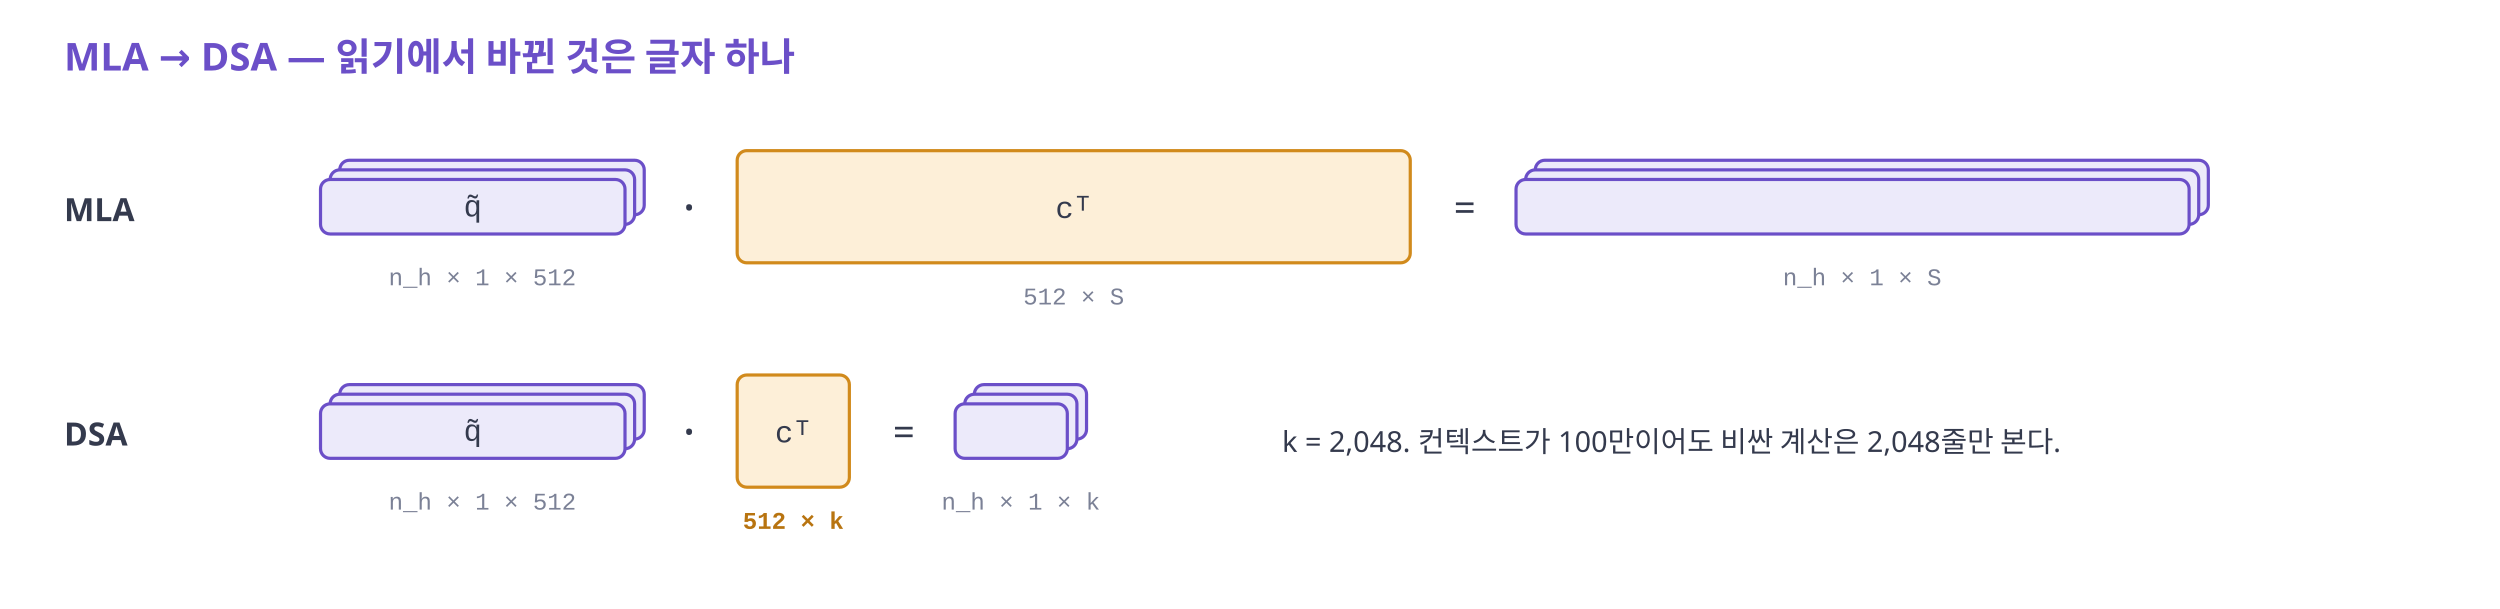
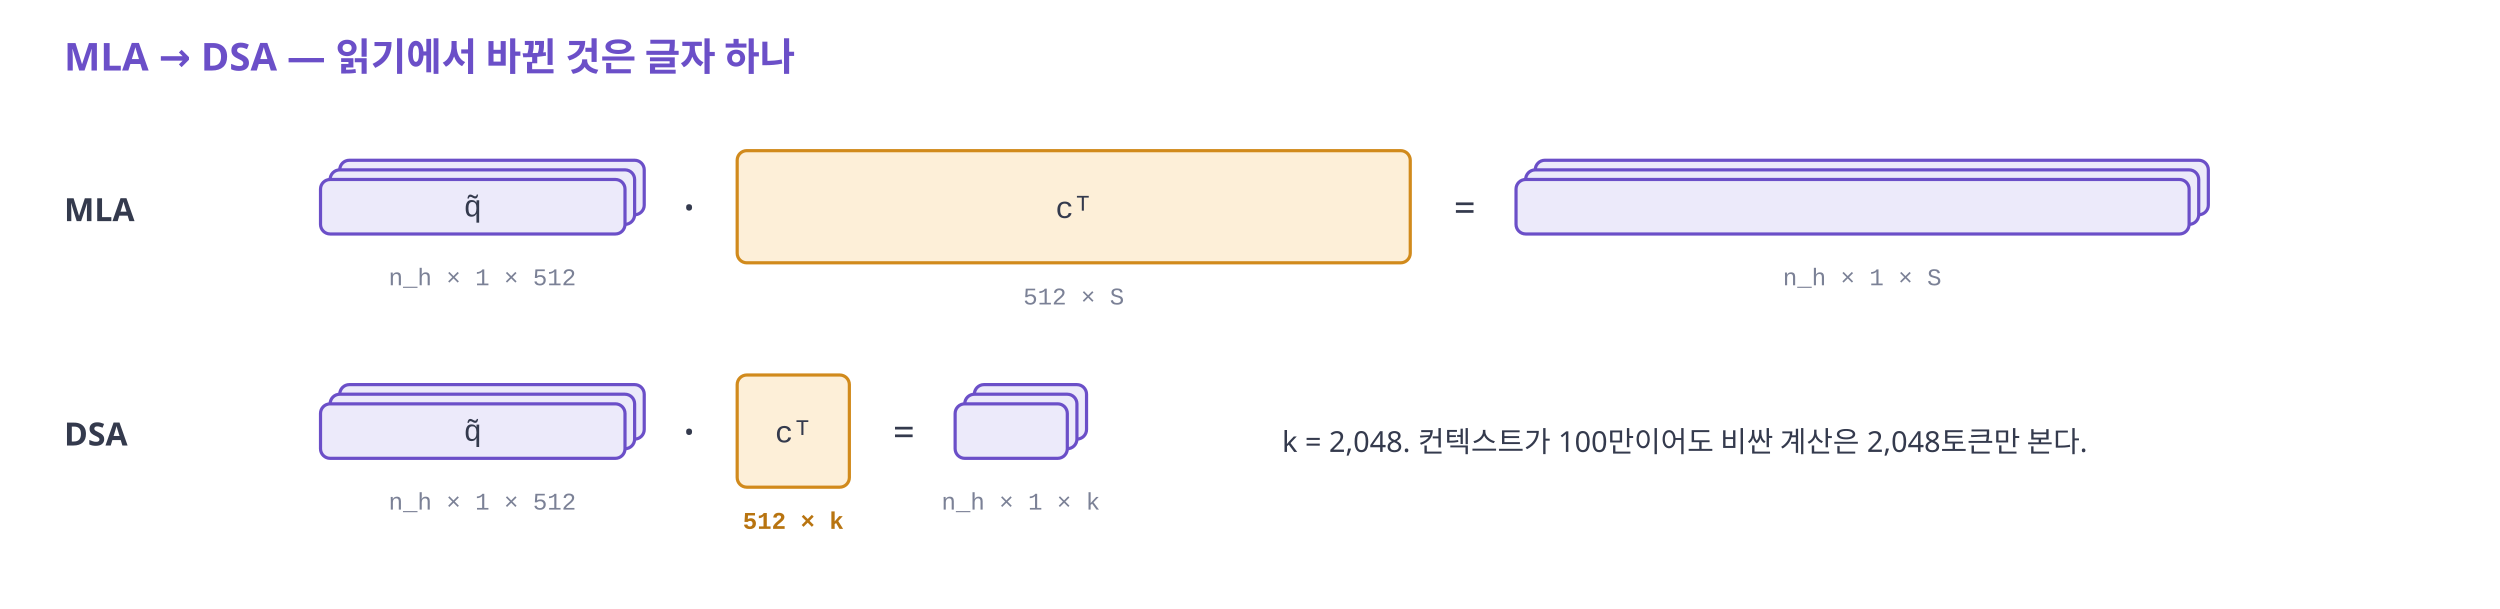
<svg xmlns="http://www.w3.org/2000/svg" viewBox="0 0 1560 380" width="1560" height="380">
  <defs>
    <marker id="ah" viewBox="0 0 10 10" refX="8.5" refY="5" markerWidth="7" markerHeight="7" orient="auto-start-reverse">
      <path d="M0,0 L10,5 L0,10 z" fill="#5d6377" />
    </marker>
  </defs>
  <rect width="100%" height="100%" fill="#ffffff" />
  <text x="40" y="44" font-family="'Noto Sans KR','Malgun Gothic',sans-serif" font-size="24" text-anchor="start" font-weight="700" fill="#6b4fc8">MLA → DSA — 읽기에서 바뀐 것은 글자 하나</text>
  <text x="40" y="138" font-family="'Noto Sans KR','Malgun Gothic',sans-serif" font-size="20" text-anchor="start" font-weight="700" fill="#343a4d">MLA</text>
  <rect x="212" y="100" width="190" height="34" rx="6" fill="#eceafa" stroke="#6b4fc8" stroke-width="2" />
  <rect x="206" y="106" width="190" height="34" rx="6" fill="#eceafa" stroke="#6b4fc8" stroke-width="2" />
  <rect x="200" y="112" width="190" height="34" rx="6" fill="#eceafa" stroke="#6b4fc8" stroke-width="2" />
  <text x="295" y="135" font-family="Consolas,'Courier New',monospace" font-size="19" text-anchor="middle" font-weight="400" fill="#343a4d">q̃</text>
  <text x="301" y="178" font-family="Consolas,'Courier New',monospace" font-size="15" text-anchor="middle" font-weight="400" fill="#7b8196">n_h × 1 × 512</text>
  <text x="430" y="140" font-family="'Noto Sans KR','Malgun Gothic',sans-serif" font-size="30" text-anchor="middle" font-weight="400" fill="#343a4d">·</text>
  <rect x="460" y="94" width="420" height="70" rx="6" fill="#fdefd8" stroke="#d18a1c" stroke-width="2" />
  <text x="670.0" y="136" font-family="Consolas,'Courier New',monospace" font-size="19" text-anchor="middle" font-weight="400" fill="#343a4d">cᵀ</text>
  <text x="670.0" y="190" font-family="Consolas,'Courier New',monospace" font-size="15" text-anchor="middle" font-weight="400" fill="#7b8196">512 × S</text>
  <text x="914" y="138" font-family="'Noto Sans KR','Malgun Gothic',sans-serif" font-size="24" text-anchor="middle" font-weight="400" fill="#343a4d">=</text>
  <rect x="958" y="100" width="420" height="34" rx="6" fill="#eceafa" stroke="#6b4fc8" stroke-width="2" />
  <rect x="952" y="106" width="420" height="34" rx="6" fill="#eceafa" stroke="#6b4fc8" stroke-width="2" />
  <rect x="946" y="112" width="420" height="34" rx="6" fill="#eceafa" stroke="#6b4fc8" stroke-width="2" />
  <text x="1162.0" y="178" font-family="Consolas,'Courier New',monospace" font-size="15" text-anchor="middle" font-weight="400" fill="#7b8196">n_h × 1 × S</text>
  <text x="40" y="278" font-family="'Noto Sans KR','Malgun Gothic',sans-serif" font-size="20" text-anchor="start" font-weight="700" fill="#343a4d">DSA</text>
  <rect x="212" y="240" width="190" height="34" rx="6" fill="#eceafa" stroke="#6b4fc8" stroke-width="2" />
  <rect x="206" y="246" width="190" height="34" rx="6" fill="#eceafa" stroke="#6b4fc8" stroke-width="2" />
  <rect x="200" y="252" width="190" height="34" rx="6" fill="#eceafa" stroke="#6b4fc8" stroke-width="2" />
  <text x="295" y="275" font-family="Consolas,'Courier New',monospace" font-size="19" text-anchor="middle" font-weight="400" fill="#343a4d">q̃</text>
  <text x="301" y="318" font-family="Consolas,'Courier New',monospace" font-size="15" text-anchor="middle" font-weight="400" fill="#7b8196">n_h × 1 × 512</text>
  <text x="430" y="280" font-family="'Noto Sans KR','Malgun Gothic',sans-serif" font-size="30" text-anchor="middle" font-weight="400" fill="#343a4d">·</text>
  <rect x="460" y="234" width="70" height="70" rx="6" fill="#fdefd8" stroke="#d18a1c" stroke-width="2" />
  <text x="495.0" y="276" font-family="Consolas,'Courier New',monospace" font-size="19" text-anchor="middle" font-weight="400" fill="#343a4d">cᵀ</text>
  <text x="495.0" y="330" font-family="Consolas,'Courier New',monospace" font-size="15" text-anchor="middle" font-weight="700" fill="#b87410">512 × k</text>
  <text x="564" y="278" font-family="'Noto Sans KR','Malgun Gothic',sans-serif" font-size="24" text-anchor="middle" font-weight="400" fill="#343a4d">=</text>
  <rect x="608" y="240" width="70" height="34" rx="6" fill="#eceafa" stroke="#6b4fc8" stroke-width="2" />
  <rect x="602" y="246" width="70" height="34" rx="6" fill="#eceafa" stroke="#6b4fc8" stroke-width="2" />
  <rect x="596" y="252" width="70" height="34" rx="6" fill="#eceafa" stroke="#6b4fc8" stroke-width="2" />
  <text x="637.0" y="318" font-family="Consolas,'Courier New',monospace" font-size="15" text-anchor="middle" font-weight="400" fill="#7b8196">n_h × 1 × k</text>
-   <text x="800" y="282" font-family="'Noto Sans KR','Malgun Gothic',sans-serif" font-size="18" text-anchor="start" font-weight="400" fill="#343a4d">k = 2,048.  컨텍스트가 100만이어도 비싼 계산은 2,048줄만 본다.</text>
+   <text x="800" y="282" font-family="'Noto Sans KR','Malgun Gothic',sans-serif" font-size="18" text-anchor="start" font-weight="400" fill="#343a4d">k = 2,048.  컨텍스트가 100만이어도 비싼 계산은 2,048토큰만 본다.</text>
</svg>
